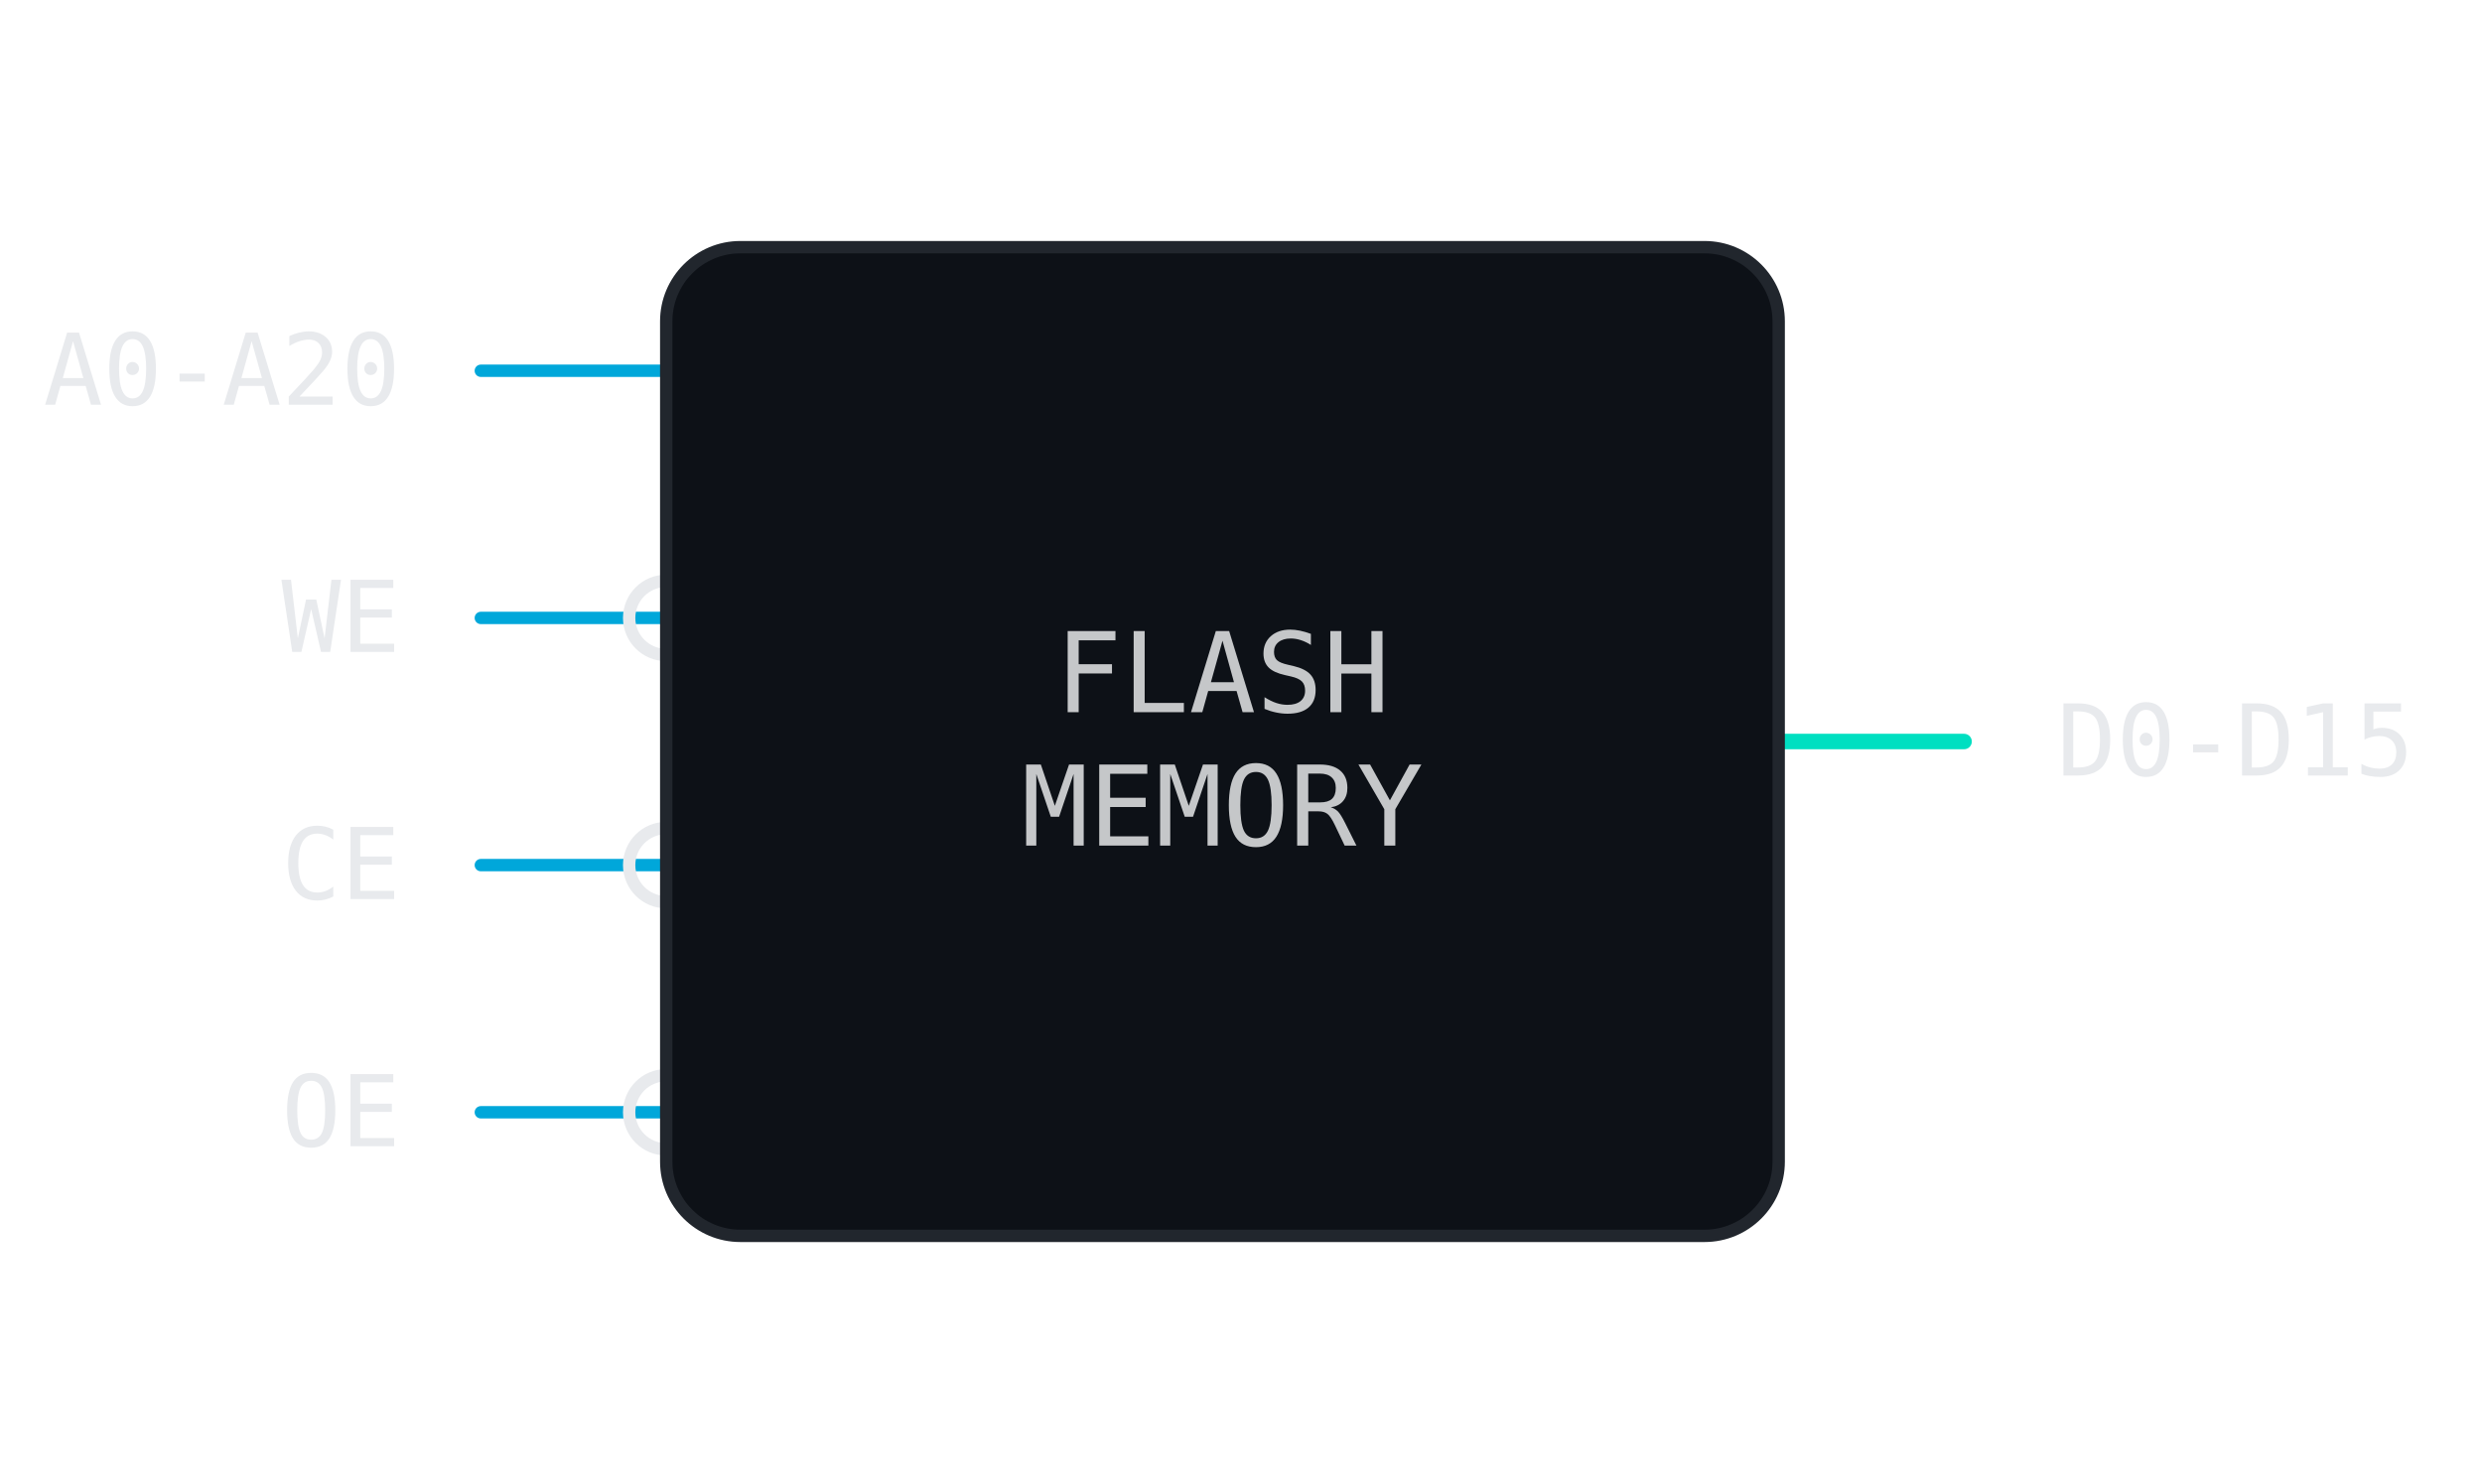
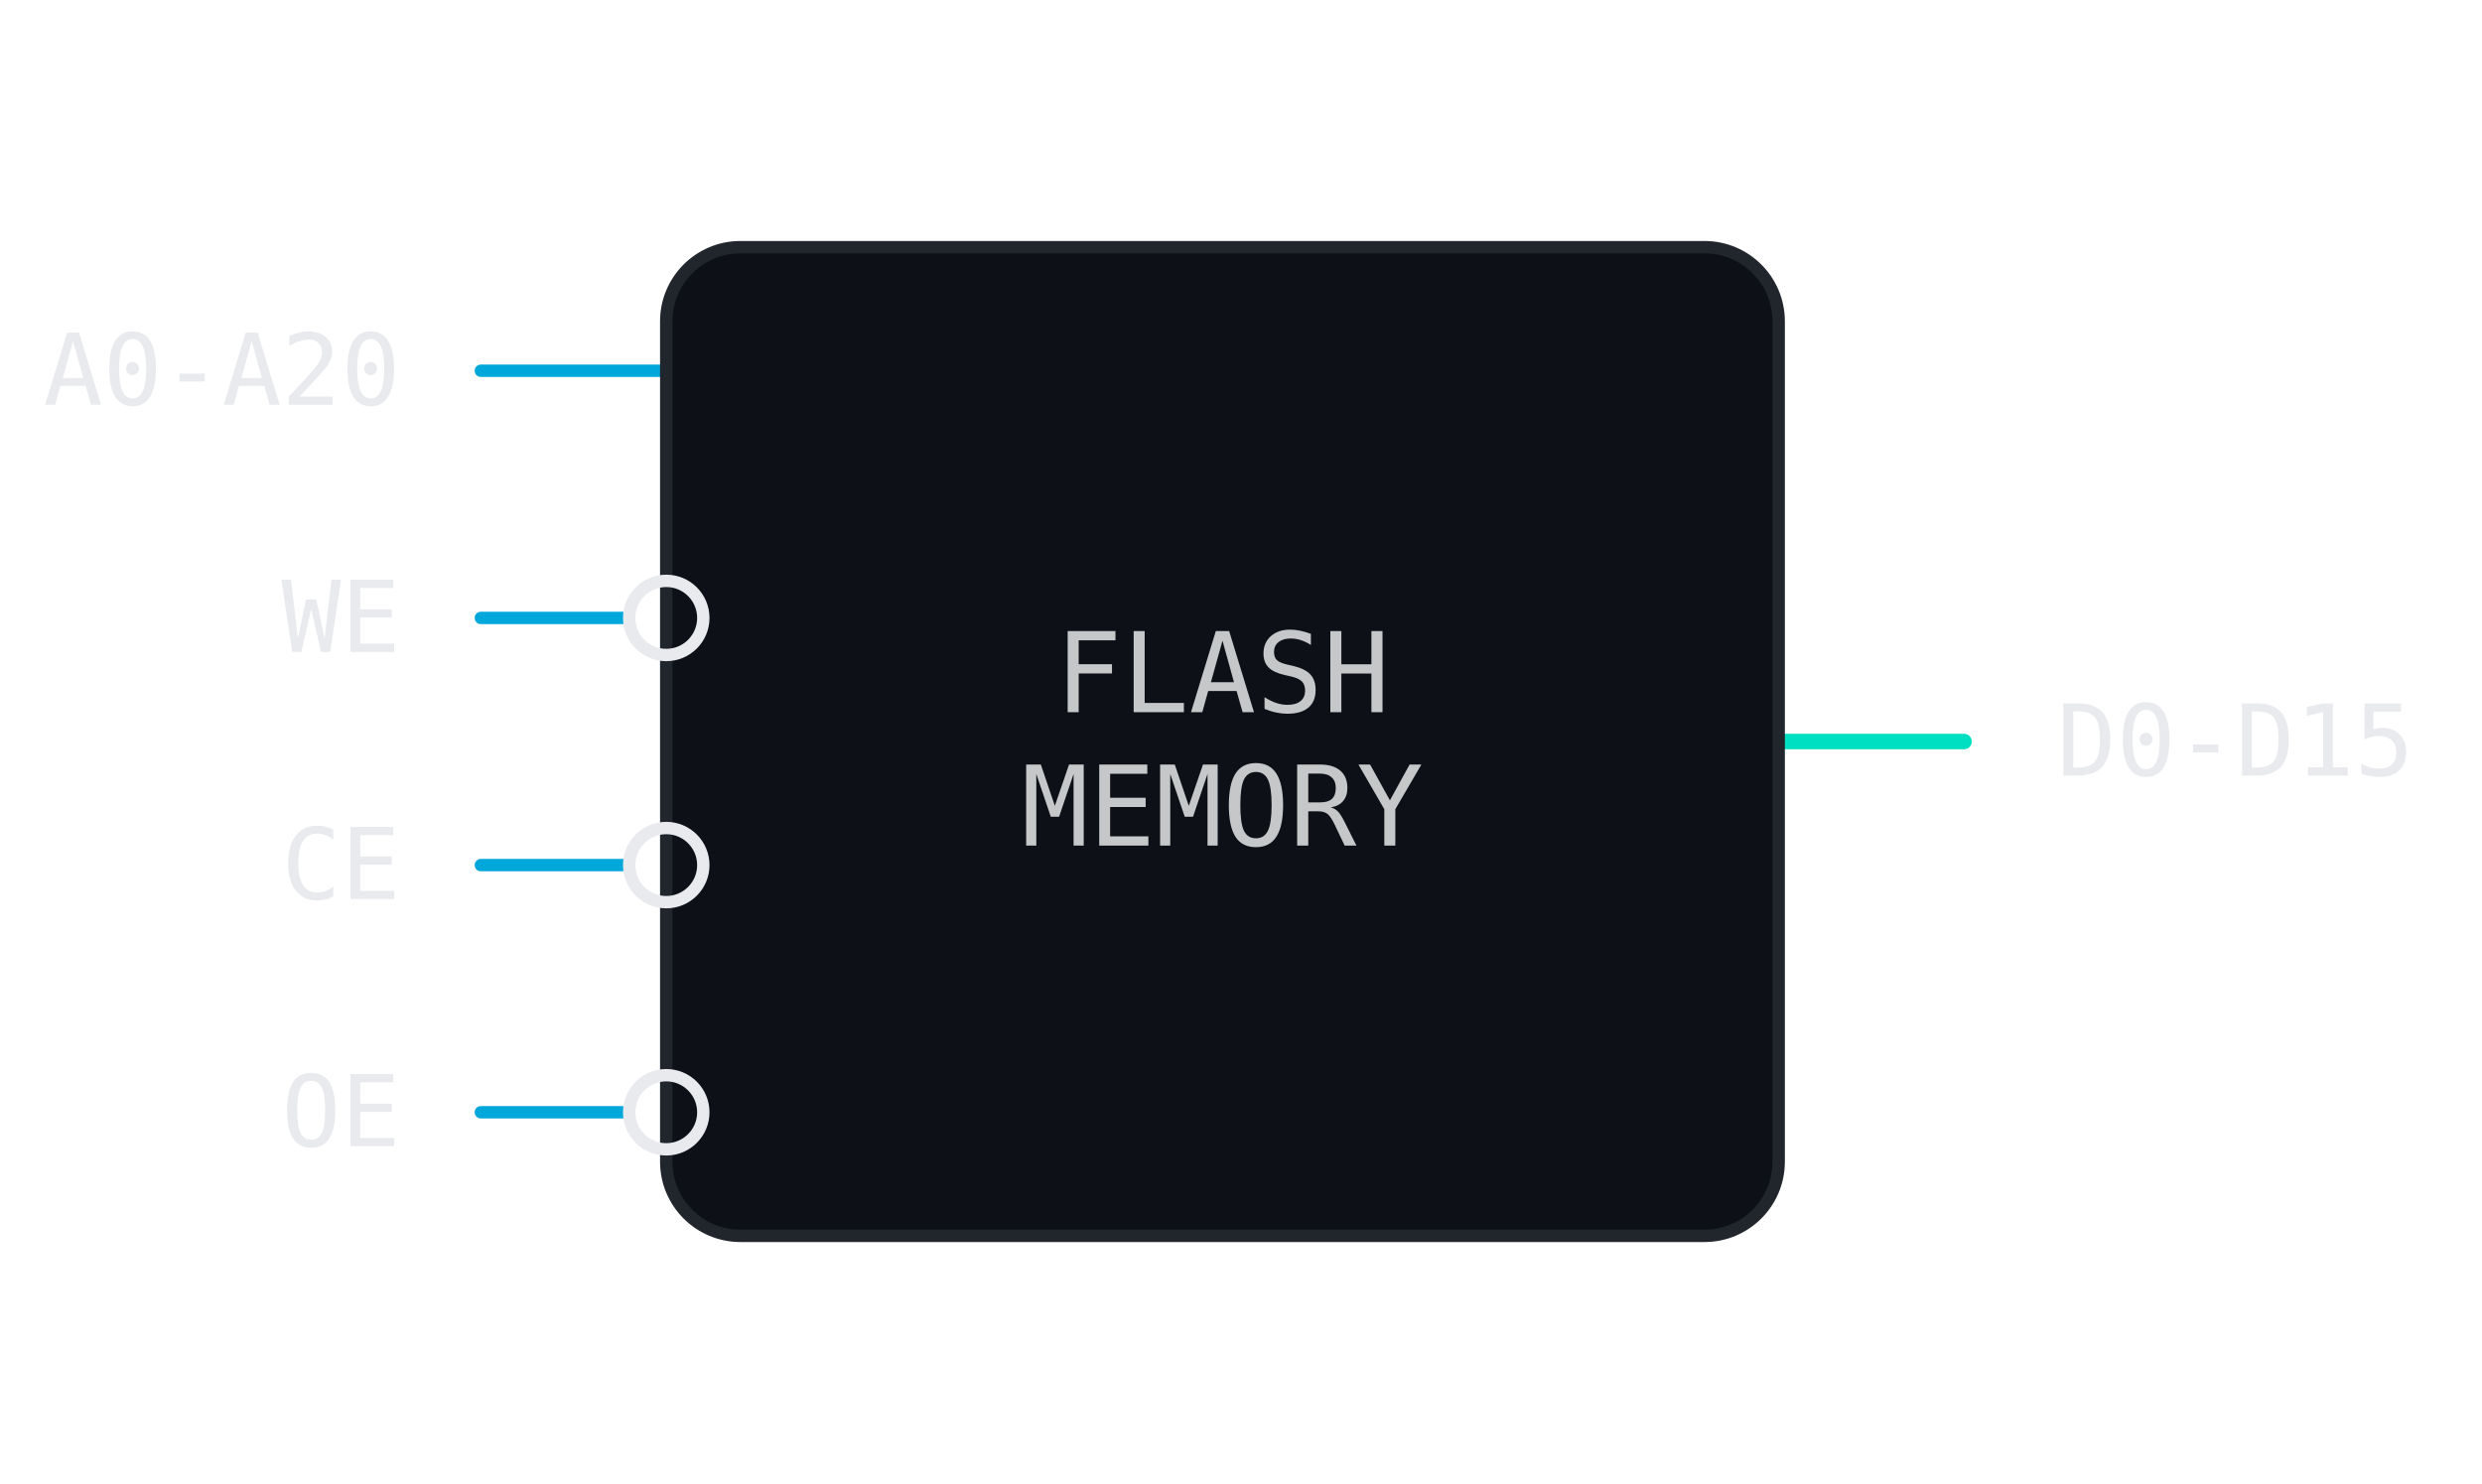
<svg xmlns="http://www.w3.org/2000/svg" viewBox="0 0 401.6 240" role="img" aria-label="Flash Memory symbol">
  <line x1="77.8" y1="60" x2="107.8" y2="60" stroke="#00a7da" stroke-width="2" stroke-linecap="round" />
-   <line x1="77.8" y1="100" x2="107.8" y2="100" stroke="#00a7da" stroke-width="2" stroke-linecap="round" />
-   <circle cx="107.8" cy="100" r="6" fill="none" stroke="#e8eaed" stroke-width="2" />
-   <line x1="77.8" y1="140" x2="107.8" y2="140" stroke="#00a7da" stroke-width="2" stroke-linecap="round" />
-   <circle cx="107.8" cy="140" r="6" fill="none" stroke="#e8eaed" stroke-width="2" />
-   <line x1="77.8" y1="180" x2="107.8" y2="180" stroke="#00a7da" stroke-width="2" stroke-linecap="round" />
-   <circle cx="107.8" cy="180" r="6" fill="none" stroke="#e8eaed" stroke-width="2" />
+   <line x1="77.8" y1="100" x2="101.8" y2="100" stroke="#00a7da" stroke-width="2" stroke-linecap="round" />
+   <line x1="77.8" y1="140" x2="101.8" y2="140" stroke="#00a7da" stroke-width="2" stroke-linecap="round" />
+   <line x1="77.8" y1="180" x2="101.8" y2="180" stroke="#00a7da" stroke-width="2" stroke-linecap="round" />
  <line x1="287.8" y1="120" x2="317.8" y2="120" stroke="#00dfc1" stroke-width="2.5" stroke-linecap="round" />
  <rect x="107.8" y="40" width="180" height="160" rx="12" ry="12" fill="#0d1117" stroke="#21262d" stroke-width="2" />
+   <circle cx="107.8" cy="100" r="6" fill="none" stroke="#e8eaed" stroke-width="2" />
+   <circle cx="107.8" cy="140" r="6" fill="none" stroke="#e8eaed" stroke-width="2" />
+   <circle cx="107.8" cy="180" r="6" fill="none" stroke="#e8eaed" stroke-width="2" />
  <text x="197.8" y="115.25" fill="#c5c7c9" font-family="Consolas" font-size="18" font-weight="400" text-anchor="middle">FLASH</text>
  <text x="197.8" y="136.85" fill="#c5c7c9" font-family="Consolas" font-size="18" font-weight="400" text-anchor="middle">MEMORY</text>
  <text x="64.8" y="65.5" fill="#e8eaed" font-family="Consolas" font-size="16" font-weight="400" text-anchor="end">A0-A20</text>
  <text x="64.8" y="105.5" fill="#e8eaed" font-family="Consolas" font-size="16" font-weight="400" text-anchor="end">WE</text>
  <text x="64.8" y="145.5" fill="#e8eaed" font-family="Consolas" font-size="16" font-weight="400" text-anchor="end">CE</text>
  <text x="64.8" y="185.5" fill="#e8eaed" font-family="Consolas" font-size="16" font-weight="400" text-anchor="end">OE</text>
  <text x="332.8" y="125.5" fill="#e8eaed" font-family="Consolas" font-size="16" font-weight="400" text-anchor="start">D0-D15</text>
</svg>
